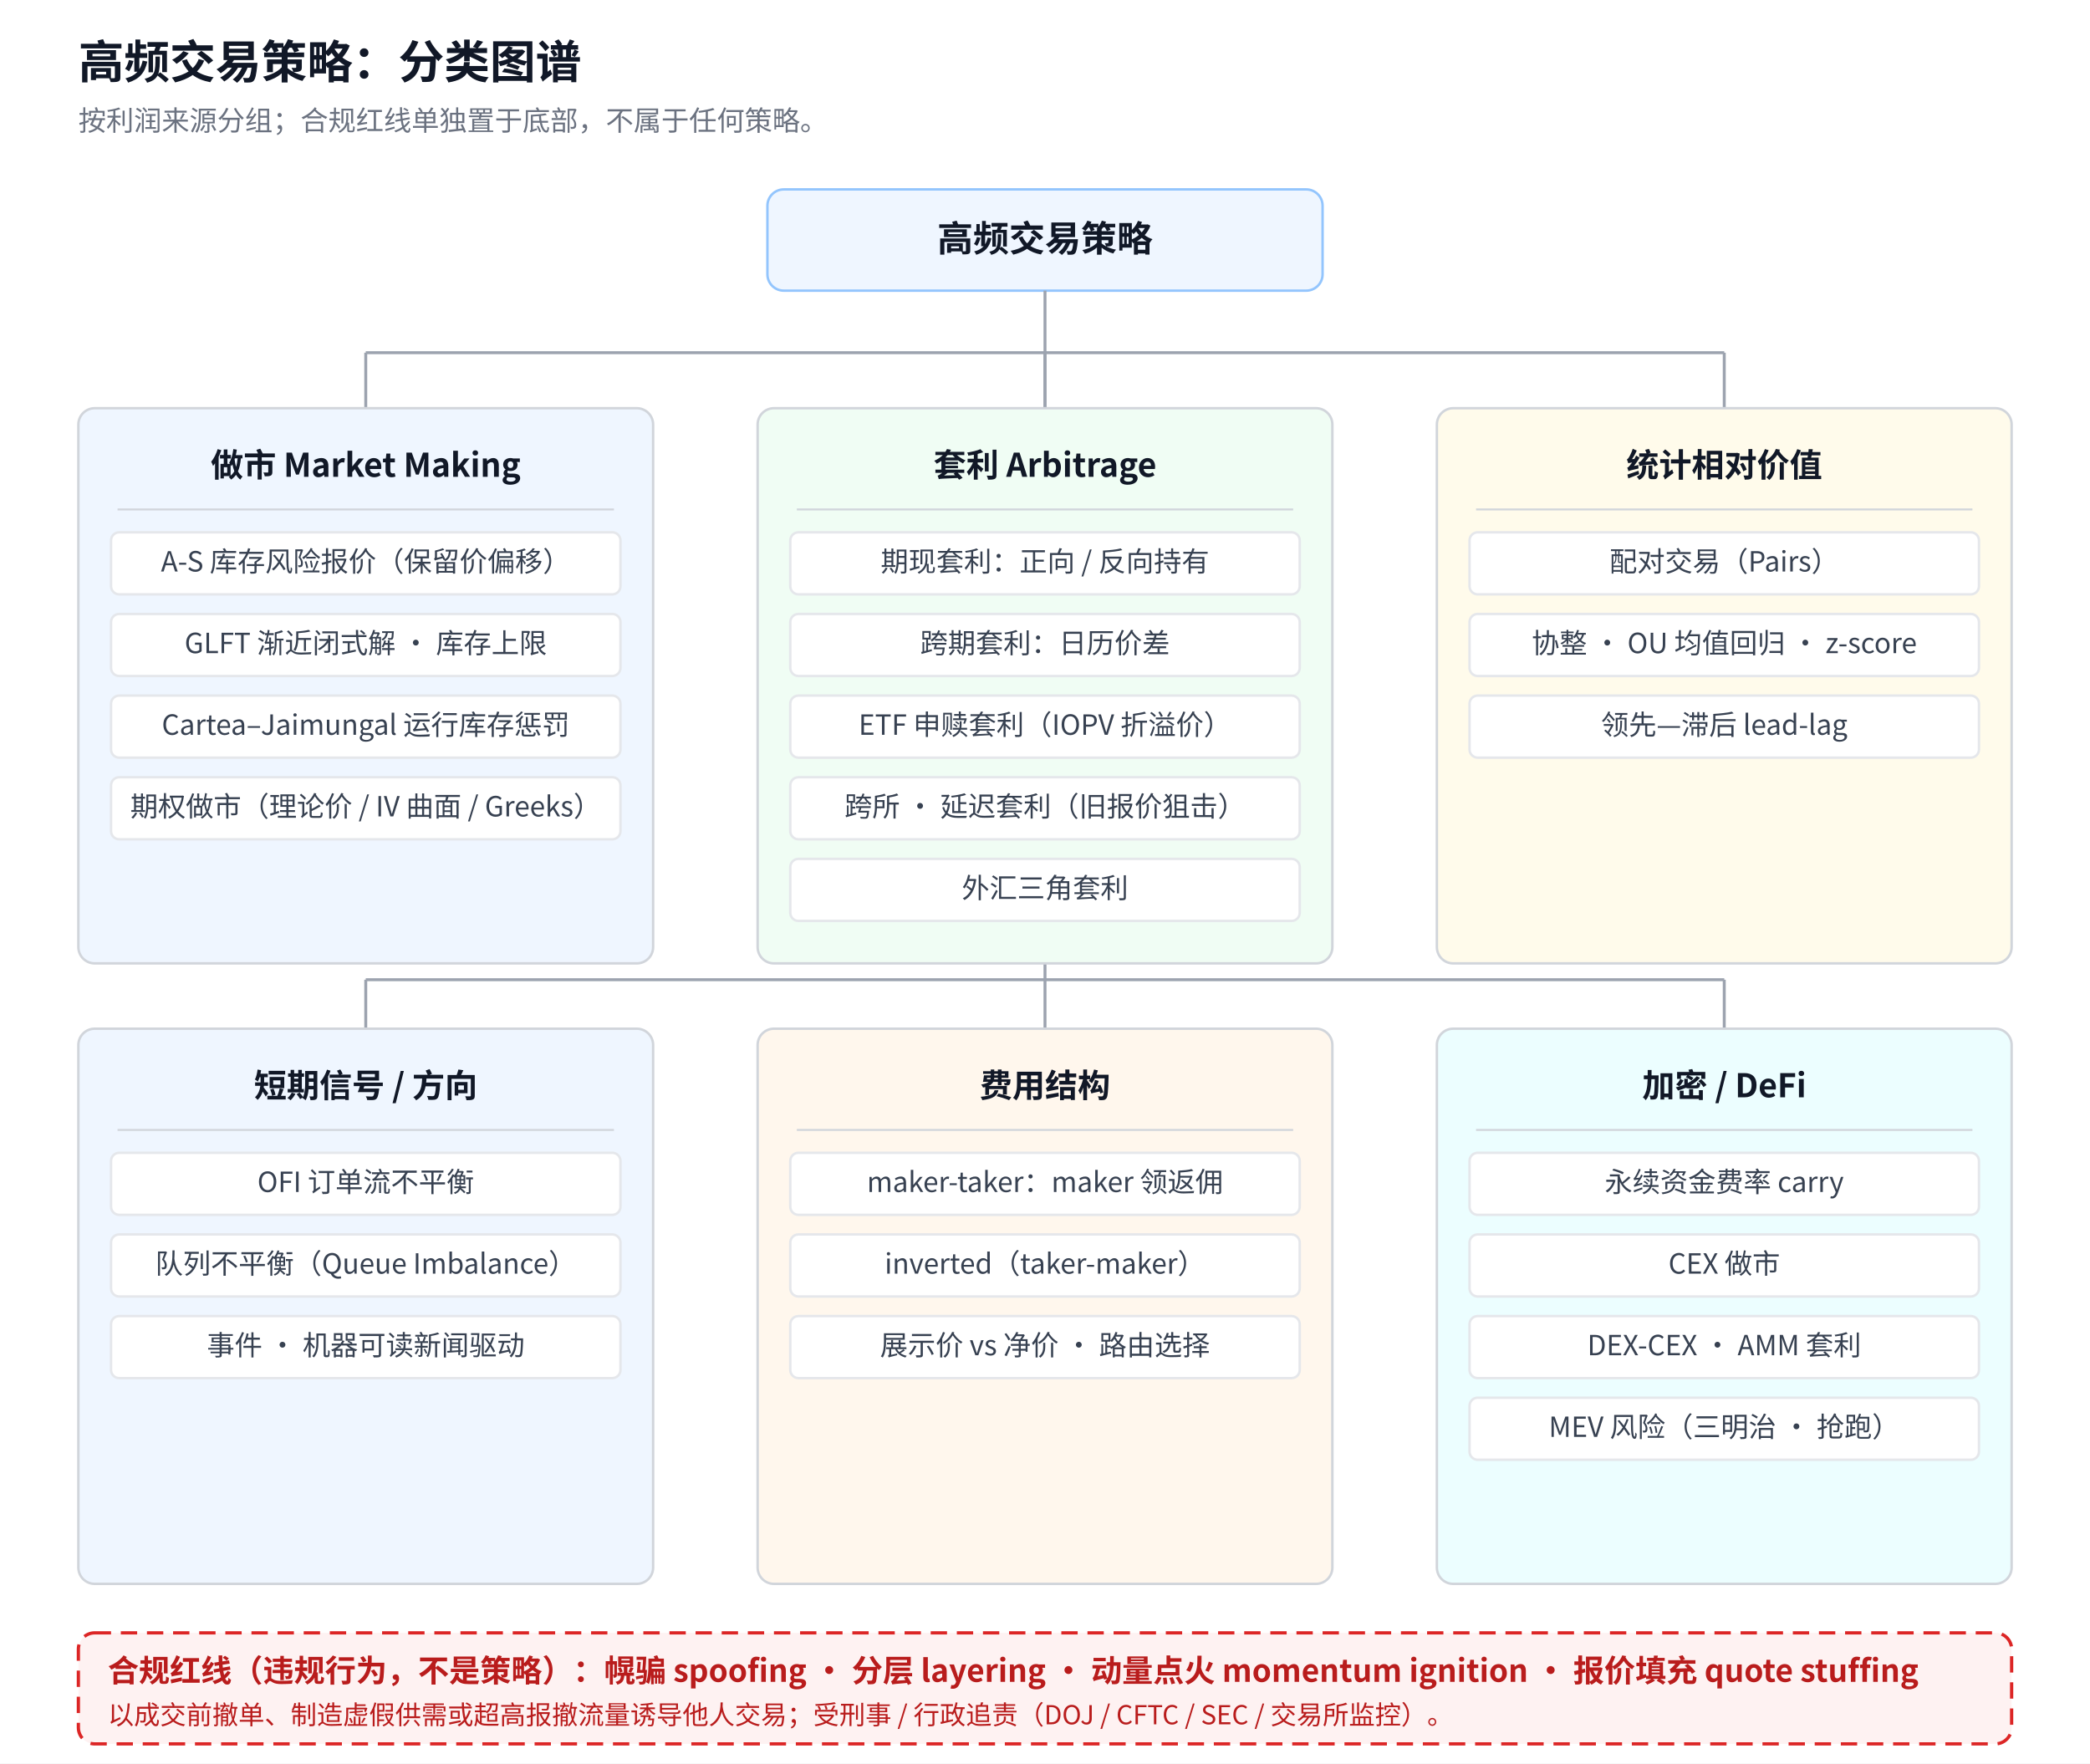
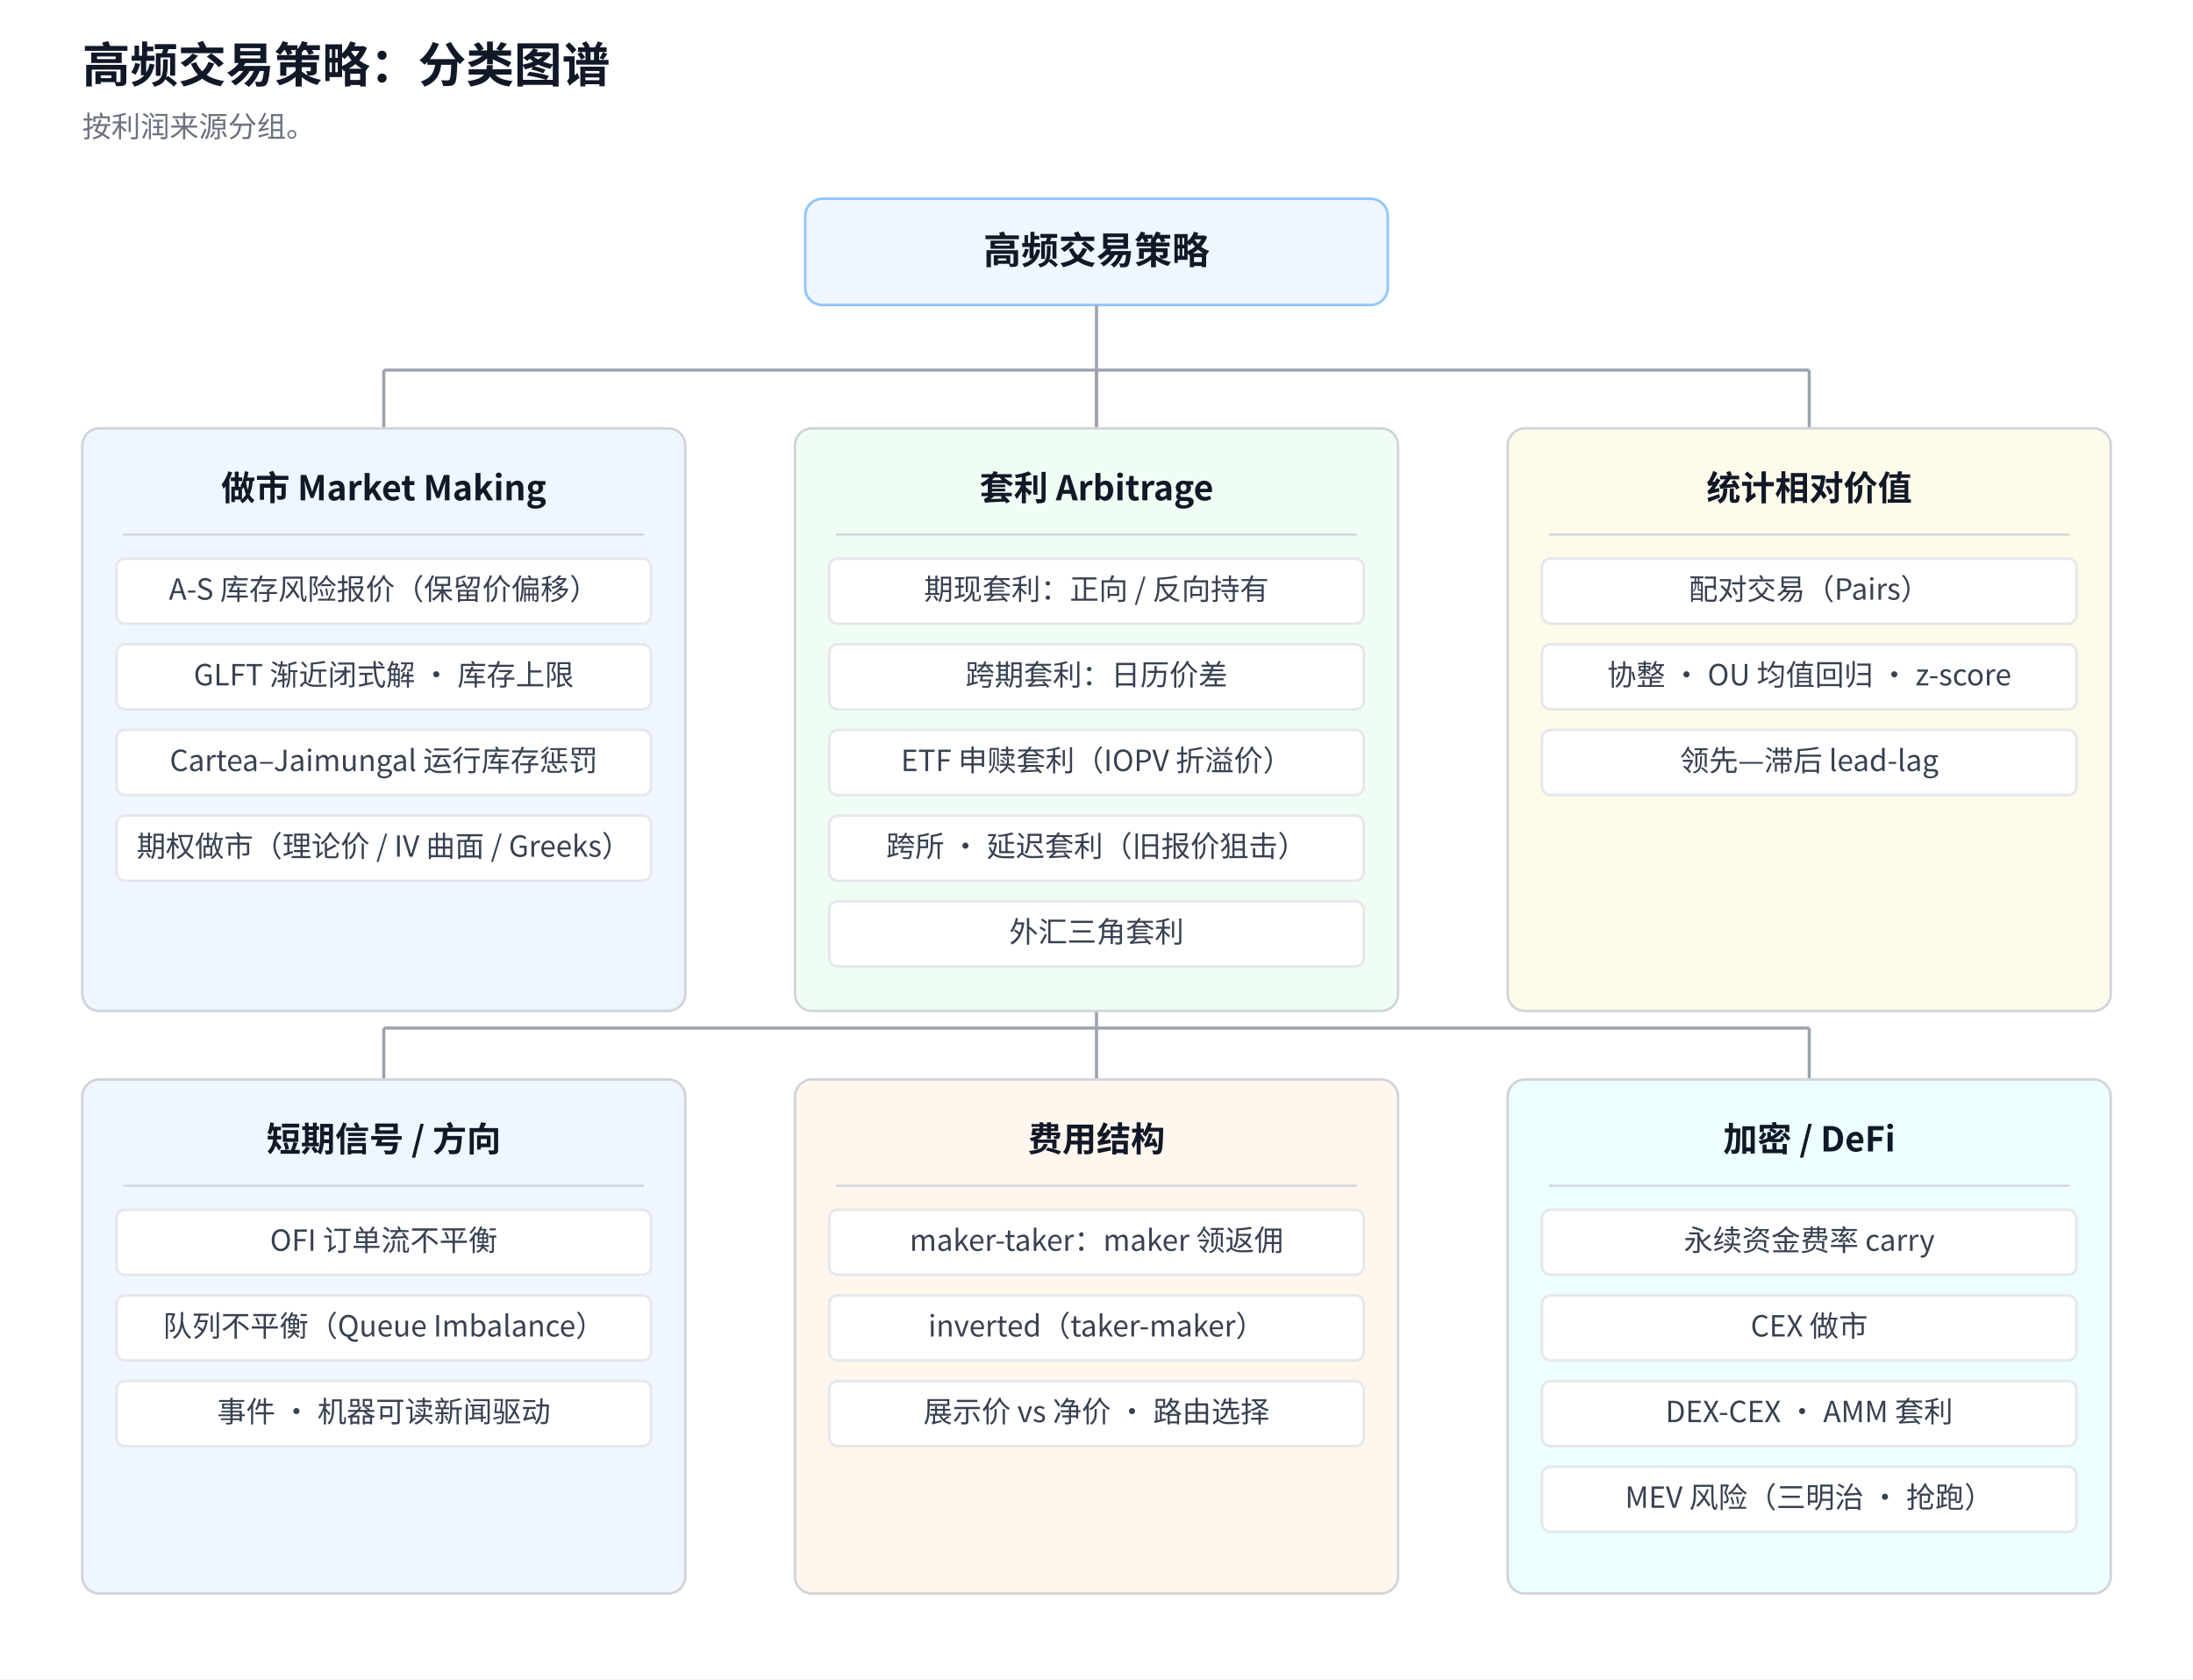
- <svg xmlns="http://www.w3.org/2000/svg" width="1280" height="1080" viewBox="0 0 1280 1080">
+ <svg xmlns="http://www.w3.org/2000/svg" width="1280" height="980" viewBox="0 0 1280 980">
  <style>text {font-family: "PingFang SC","Microsoft YaHei","Noto Sans CJK SC",sans-serif; fill:#111827;}</style>
  <defs>
    <marker id="blue" markerWidth="9" markerHeight="7" refX="8" refY="3.5" orient="auto">
      <path d="M0,0 L9,3.5 L0,7 Z" fill="#2563eb" />
    </marker>
    <marker id="gray" markerWidth="9" markerHeight="7" refX="8" refY="3.5" orient="auto">
      <path d="M0,0 L9,3.5 L0,7 Z" fill="#6b7280" />
    </marker>
    <marker id="green" markerWidth="9" markerHeight="7" refX="8" refY="3.5" orient="auto">
      <path d="M0,0 L9,3.5 L0,7 Z" fill="#059669" />
    </marker>
    <marker id="orange" markerWidth="9" markerHeight="7" refX="8" refY="3.5" orient="auto">
      <path d="M0,0 L9,3.5 L0,7 Z" fill="#ea580c" />
    </marker>
    <marker id="red" markerWidth="9" markerHeight="7" refX="8" refY="3.5" orient="auto">
      <path d="M0,0 L9,3.5 L0,7 Z" fill="#dc2626" />
    </marker>
  </defs>
-   <rect x="0" y="0" width="1280" height="1080" rx="0" fill="#ffffff" stroke="none" stroke-width="0" />
+   <rect x="0" y="0" width="1280" height="980" rx="0" fill="#ffffff" stroke="none" stroke-width="0" />
  <text x="48" y="48" font-size="28" font-weight="600" text-anchor="start" style="fill:#111827">高频交易策略：分类图谱</text>
-   <text x="48" y="80" font-size="17" font-weight="400" text-anchor="start" style="fill:#6b7280">按利润来源分组；合规红线单独置于底部，不属于任何策略。</text>
+   <text x="48" y="80" font-size="17" font-weight="400" text-anchor="start" style="fill:#6b7280">按利润来源分组。</text>
  <rect x="470" y="116" width="340" height="62" rx="10" fill="#eff6ff" stroke="#93c5fd" stroke-width="1.5" />
  <text x="640" y="154" font-size="22" font-weight="600" text-anchor="middle" style="fill:#111827">高频交易策略</text>
  <line x1="640" y1="178" x2="640" y2="216" fill="none" stroke="#9ca3af" stroke-width="1.8" />
  <line x1="224" y1="216" x2="1056" y2="216" fill="none" stroke="#9ca3af" stroke-width="1.8" />
  <line x1="224" y1="216" x2="224" y2="250" fill="none" stroke="#9ca3af" stroke-width="1.8" />
  <line x1="640" y1="216" x2="640" y2="250" fill="none" stroke="#9ca3af" stroke-width="1.8" />
  <line x1="1056" y1="216" x2="1056" y2="250" fill="none" stroke="#9ca3af" stroke-width="1.8" />
  <line x1="640" y1="216" x2="640" y2="600" fill="none" stroke="#9ca3af" stroke-width="1.8" />
  <line x1="224" y1="600" x2="1056" y2="600" fill="none" stroke="#9ca3af" stroke-width="1.8" />
  <line x1="224" y1="600" x2="224" y2="630" fill="none" stroke="#9ca3af" stroke-width="1.8" />
  <line x1="640" y1="600" x2="640" y2="630" fill="none" stroke="#9ca3af" stroke-width="1.8" />
  <line x1="1056" y1="600" x2="1056" y2="630" fill="none" stroke="#9ca3af" stroke-width="1.8" />
  <rect x="48" y="250" width="352" height="340" rx="10" fill="#eff6ff" stroke="#d1d5db" stroke-width="1.5" />
  <text x="224.0" y="292" font-size="20" font-weight="600" text-anchor="middle" style="fill:#111827">做市 Market Making</text>
  <line x1="72" y1="312" x2="376" y2="312" fill="none" stroke="#d1d5db" stroke-width="1.2" />
  <rect x="68" y="326" width="312" height="38" rx="5" fill="#ffffff" stroke="#e5e7eb" stroke-width="1.5" />
  <text x="224.0" y="350" font-size="17" font-weight="400" text-anchor="middle" style="fill:#374151">A-S 库存风险报价（保留价偏移）</text>
  <rect x="68" y="376" width="312" height="38" rx="5" fill="#ffffff" stroke="#e5e7eb" stroke-width="1.5" />
  <text x="224.0" y="400" font-size="17" font-weight="400" text-anchor="middle" style="fill:#374151">GLFT 渐近闭式解 · 库存上限</text>
  <rect x="68" y="426" width="312" height="38" rx="5" fill="#ffffff" stroke="#e5e7eb" stroke-width="1.5" />
  <text x="224.0" y="450" font-size="17" font-weight="400" text-anchor="middle" style="fill:#374151">Cartea–Jaimungal 运行库存惩罚</text>
  <rect x="68" y="476" width="312" height="38" rx="5" fill="#ffffff" stroke="#e5e7eb" stroke-width="1.5" />
  <text x="224.0" y="500" font-size="17" font-weight="400" text-anchor="middle" style="fill:#374151">期权做市（理论价 / IV 曲面 / Greeks）</text>
  <rect x="464" y="250" width="352" height="340" rx="10" fill="#f0fdf4" stroke="#d1d5db" stroke-width="1.5" />
  <text x="640.0" y="292" font-size="20" font-weight="600" text-anchor="middle" style="fill:#111827">套利 Arbitrage</text>
  <line x1="488" y1="312" x2="792" y2="312" fill="none" stroke="#d1d5db" stroke-width="1.2" />
  <rect x="484" y="326" width="312" height="38" rx="5" fill="#ffffff" stroke="#e5e7eb" stroke-width="1.5" />
  <text x="640.0" y="350" font-size="17" font-weight="400" text-anchor="middle" style="fill:#374151">期现套利：正向 / 反向持有</text>
  <rect x="484" y="376" width="312" height="38" rx="5" fill="#ffffff" stroke="#e5e7eb" stroke-width="1.5" />
  <text x="640.0" y="400" font-size="17" font-weight="400" text-anchor="middle" style="fill:#374151">跨期套利：日历价差</text>
  <rect x="484" y="426" width="312" height="38" rx="5" fill="#ffffff" stroke="#e5e7eb" stroke-width="1.5" />
  <text x="640.0" y="450" font-size="17" font-weight="400" text-anchor="middle" style="fill:#374151">ETF 申赎套利（IOPV 折溢价）</text>
  <rect x="484" y="476" width="312" height="38" rx="5" fill="#ffffff" stroke="#e5e7eb" stroke-width="1.5" />
  <text x="640.0" y="500" font-size="17" font-weight="400" text-anchor="middle" style="fill:#374151">跨所 · 延迟套利（旧报价狙击）</text>
  <rect x="484" y="526" width="312" height="38" rx="5" fill="#ffffff" stroke="#e5e7eb" stroke-width="1.5" />
  <text x="640.0" y="550" font-size="17" font-weight="400" text-anchor="middle" style="fill:#374151">外汇三角套利</text>
  <rect x="880" y="250" width="352" height="340" rx="10" fill="#fffbeb" stroke="#d1d5db" stroke-width="1.5" />
  <text x="1056.0" y="292" font-size="20" font-weight="600" text-anchor="middle" style="fill:#111827">统计相对价值</text>
  <line x1="904" y1="312" x2="1208" y2="312" fill="none" stroke="#d1d5db" stroke-width="1.2" />
  <rect x="900" y="326" width="312" height="38" rx="5" fill="#ffffff" stroke="#e5e7eb" stroke-width="1.5" />
  <text x="1056.0" y="350" font-size="17" font-weight="400" text-anchor="middle" style="fill:#374151">配对交易（Pairs）</text>
  <rect x="900" y="376" width="312" height="38" rx="5" fill="#ffffff" stroke="#e5e7eb" stroke-width="1.5" />
  <text x="1056.0" y="400" font-size="17" font-weight="400" text-anchor="middle" style="fill:#374151">协整 · OU 均值回归 · z-score</text>
  <rect x="900" y="426" width="312" height="38" rx="5" fill="#ffffff" stroke="#e5e7eb" stroke-width="1.5" />
  <text x="1056.0" y="450" font-size="17" font-weight="400" text-anchor="middle" style="fill:#374151">领先—滞后 lead-lag</text>
-   <rect x="48" y="630" width="352" height="340" rx="10" fill="#eff6ff" stroke="#d1d5db" stroke-width="1.5" />
+   <rect x="48" y="630" width="352" height="300" rx="10" fill="#eff6ff" stroke="#d1d5db" stroke-width="1.5" />
  <text x="224.0" y="672" font-size="20" font-weight="600" text-anchor="middle" style="fill:#111827">短期信号 / 方向</text>
  <line x1="72" y1="692" x2="376" y2="692" fill="none" stroke="#d1d5db" stroke-width="1.2" />
  <rect x="68" y="706" width="312" height="38" rx="5" fill="#ffffff" stroke="#e5e7eb" stroke-width="1.5" />
  <text x="224.0" y="730" font-size="17" font-weight="400" text-anchor="middle" style="fill:#374151">OFI 订单流不平衡</text>
  <rect x="68" y="756" width="312" height="38" rx="5" fill="#ffffff" stroke="#e5e7eb" stroke-width="1.5" />
  <text x="224.0" y="780" font-size="17" font-weight="400" text-anchor="middle" style="fill:#374151">队列不平衡（Queue Imbalance）</text>
  <rect x="68" y="806" width="312" height="38" rx="5" fill="#ffffff" stroke="#e5e7eb" stroke-width="1.5" />
  <text x="224.0" y="830" font-size="17" font-weight="400" text-anchor="middle" style="fill:#374151">事件 · 机器可读新闻驱动</text>
-   <rect x="464" y="630" width="352" height="340" rx="10" fill="#fff7ed" stroke="#d1d5db" stroke-width="1.5" />
+   <rect x="464" y="630" width="352" height="300" rx="10" fill="#fff7ed" stroke="#d1d5db" stroke-width="1.5" />
  <text x="640.0" y="672" font-size="20" font-weight="600" text-anchor="middle" style="fill:#111827">费用结构</text>
  <line x1="488" y1="692" x2="792" y2="692" fill="none" stroke="#d1d5db" stroke-width="1.2" />
  <rect x="484" y="706" width="312" height="38" rx="5" fill="#ffffff" stroke="#e5e7eb" stroke-width="1.5" />
  <text x="640.0" y="730" font-size="17" font-weight="400" text-anchor="middle" style="fill:#374151">maker-taker：maker 领返佣</text>
  <rect x="484" y="756" width="312" height="38" rx="5" fill="#ffffff" stroke="#e5e7eb" stroke-width="1.5" />
  <text x="640.0" y="780" font-size="17" font-weight="400" text-anchor="middle" style="fill:#374151">inverted（taker-maker）</text>
  <rect x="484" y="806" width="312" height="38" rx="5" fill="#ffffff" stroke="#e5e7eb" stroke-width="1.5" />
  <text x="640.0" y="830" font-size="17" font-weight="400" text-anchor="middle" style="fill:#374151">展示价 vs 净价 · 路由选择</text>
-   <rect x="880" y="630" width="352" height="340" rx="10" fill="#ecfeff" stroke="#d1d5db" stroke-width="1.5" />
+   <rect x="880" y="630" width="352" height="300" rx="10" fill="#ecfeff" stroke="#d1d5db" stroke-width="1.5" />
  <text x="1056.0" y="672" font-size="20" font-weight="600" text-anchor="middle" style="fill:#111827">加密 / DeFi</text>
  <line x1="904" y1="692" x2="1208" y2="692" fill="none" stroke="#d1d5db" stroke-width="1.2" />
  <rect x="900" y="706" width="312" height="38" rx="5" fill="#ffffff" stroke="#e5e7eb" stroke-width="1.5" />
  <text x="1056.0" y="730" font-size="17" font-weight="400" text-anchor="middle" style="fill:#374151">永续资金费率 carry</text>
  <rect x="900" y="756" width="312" height="38" rx="5" fill="#ffffff" stroke="#e5e7eb" stroke-width="1.5" />
  <text x="1056.0" y="780" font-size="17" font-weight="400" text-anchor="middle" style="fill:#374151">CEX 做市</text>
  <rect x="900" y="806" width="312" height="38" rx="5" fill="#ffffff" stroke="#e5e7eb" stroke-width="1.5" />
  <text x="1056.0" y="830" font-size="17" font-weight="400" text-anchor="middle" style="fill:#374151">DEX-CEX · AMM 套利</text>
  <rect x="900" y="856" width="312" height="38" rx="5" fill="#ffffff" stroke="#e5e7eb" stroke-width="1.5" />
  <text x="1056.0" y="880" font-size="17" font-weight="400" text-anchor="middle" style="fill:#374151">MEV 风险（三明治 · 抢跑）</text>
-   <rect x="48" y="1000" width="1184" height="68" rx="10" fill="#fef2f2" stroke="#dc2626" stroke-width="2" stroke-dasharray="10 6" />
-   <text x="66" y="1030" font-size="19" font-weight="600" text-anchor="start" style="fill:#b91c1c">合规红线（违规行为，不是策略）：幌骗 spoofing · 分层 layering · 动量点火 momentum ignition · 报价填充 quote stuffing</text>
-   <text x="66" y="1056" font-size="16" font-weight="400" text-anchor="start" style="fill:#b91c1c">以成交前撤单、制造虚假供需或超高报撤流量诱导他人交易；受刑事 / 行政追责（DOJ / CFTC / SEC / 交易所监控）。</text>
</svg>
